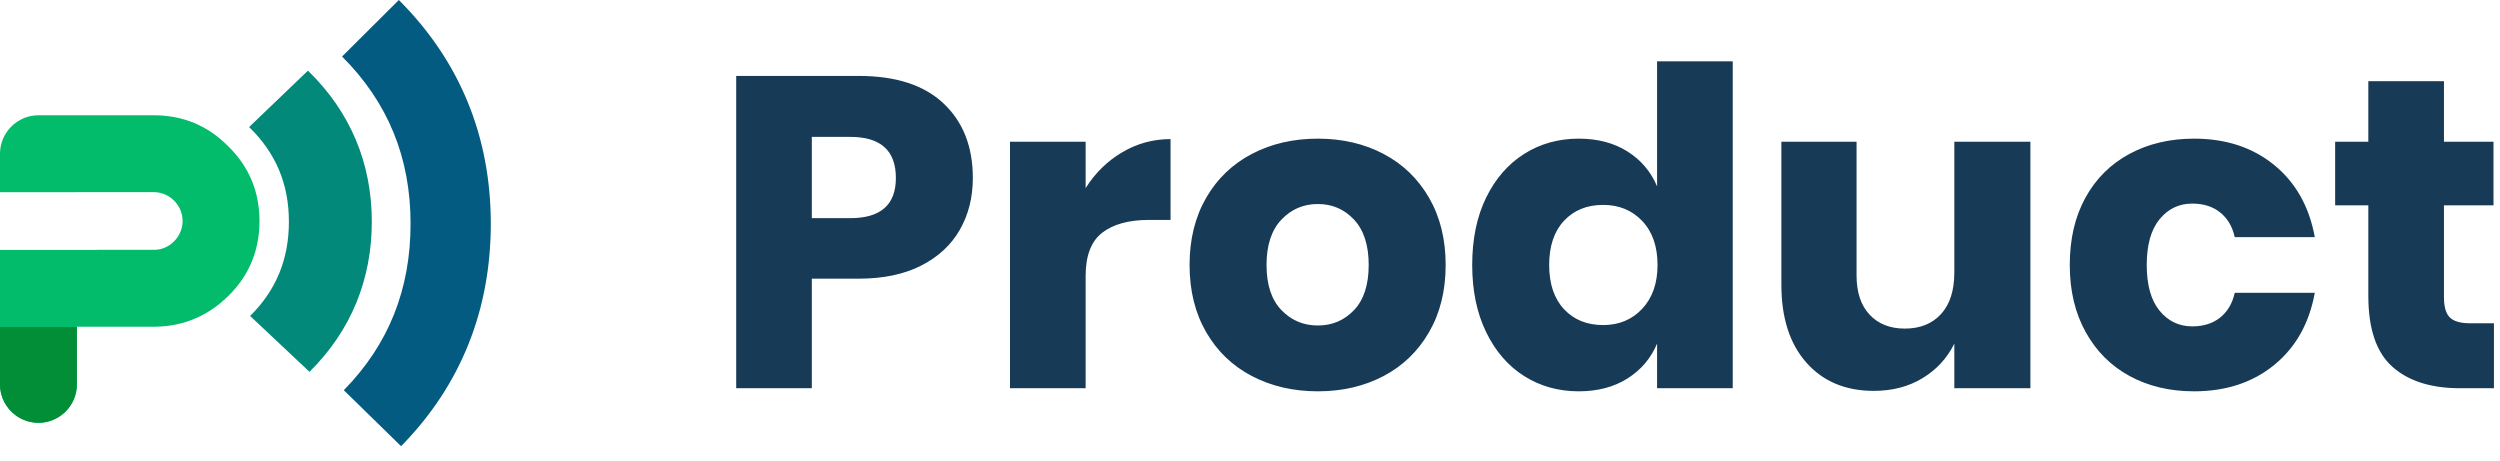
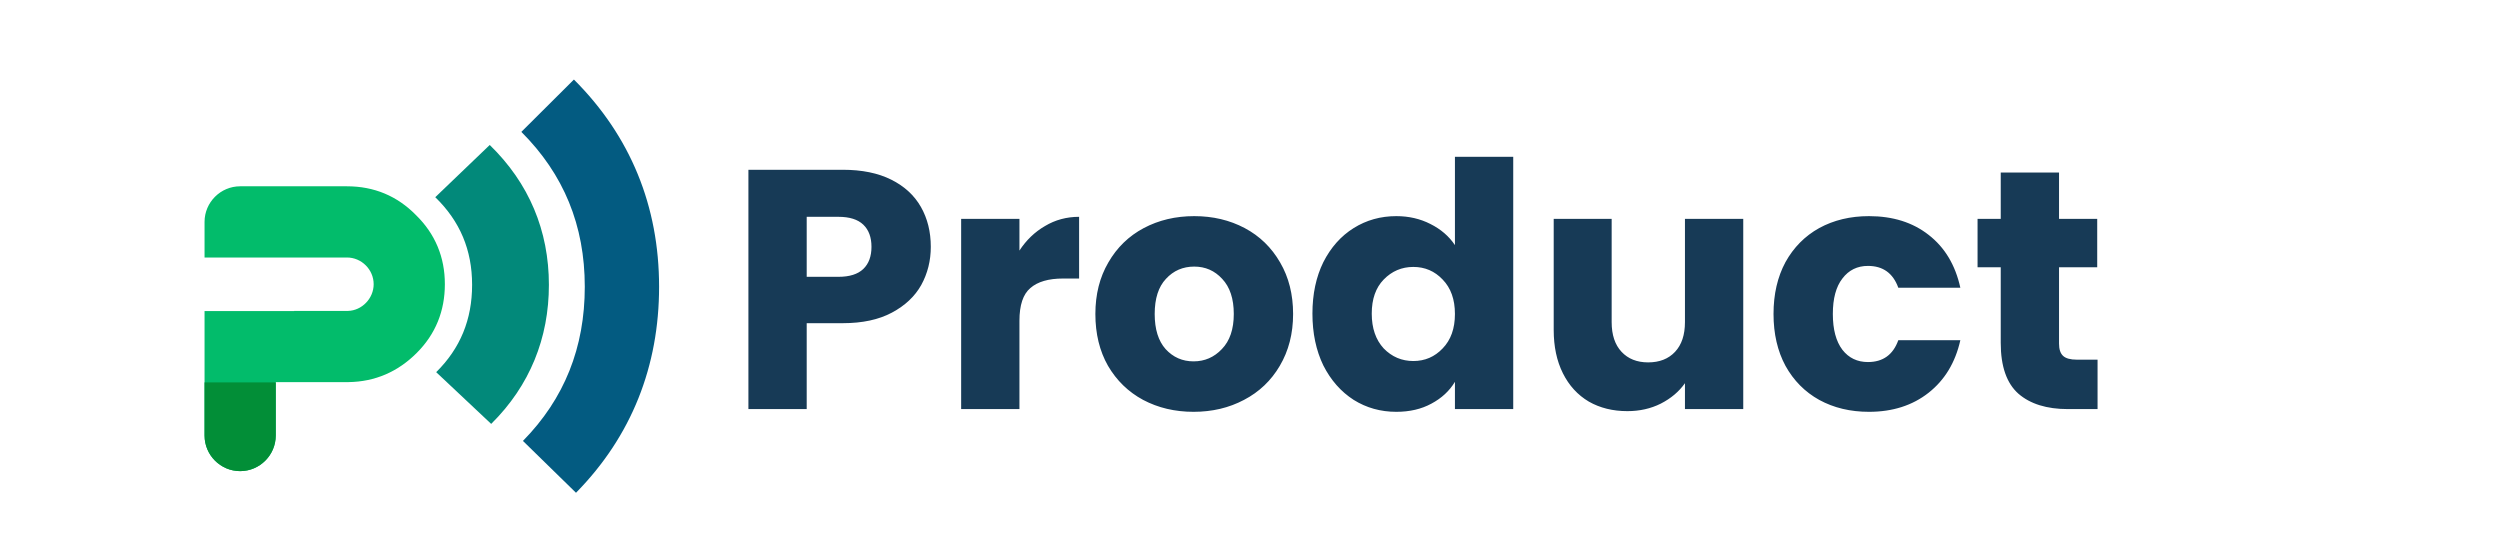
- <svg xmlns="http://www.w3.org/2000/svg" width="163" height="30" viewBox="0 0 163 30" fill="none">
-   <path fill-rule="evenodd" clip-rule="evenodd" d="M106.11 9.875C105.226 9.318 104.168 9.04 102.938 9.04C101.611 9.04 100.424 9.371 99.376 10.034C98.328 10.696 97.502 11.646 96.896 12.885C96.29 14.123 95.988 15.587 95.988 17.277C95.988 18.947 96.29 20.406 96.896 21.654C97.502 22.902 98.328 23.858 99.376 24.52C100.424 25.182 101.611 25.514 102.938 25.514C104.168 25.514 105.226 25.235 106.11 24.678C106.994 24.122 107.638 23.363 108.042 22.403V25.312H112.974V4H108.042V12.15C107.638 11.19 106.994 10.432 106.11 9.875ZM52.931 25.312V18.17H55.988C57.584 18.17 58.94 17.886 60.055 17.32C61.17 16.754 62.011 15.976 62.578 14.987C63.145 13.998 63.429 12.87 63.429 11.603C63.429 9.568 62.794 7.95 61.525 6.75C60.256 5.55 58.411 4.95 55.988 4.95H48V25.312H52.931ZM58.411 11.603C58.411 13.35 57.421 14.224 55.44 14.224H52.931V8.925H55.44C57.421 8.925 58.411 9.818 58.411 11.603ZM70.783 12.266C71.398 11.286 72.191 10.509 73.162 9.933C74.133 9.357 75.185 9.069 76.32 9.069V14.339H74.906C73.599 14.339 72.585 14.618 71.864 15.174C71.143 15.731 70.783 16.672 70.783 17.997V25.312H65.851V9.242H70.783V12.266ZM90.206 10.034C88.946 9.371 87.519 9.04 85.923 9.04C84.327 9.04 82.895 9.371 81.626 10.034C80.357 10.696 79.362 11.651 78.641 12.899C77.92 14.147 77.56 15.606 77.56 17.277C77.56 18.947 77.92 20.406 78.641 21.654C79.362 22.902 80.357 23.858 81.626 24.52C82.895 25.182 84.327 25.514 85.923 25.514C87.519 25.514 88.946 25.182 90.206 24.52C91.465 23.858 92.455 22.902 93.176 21.654C93.897 20.406 94.257 18.947 94.257 17.277C94.257 15.606 93.897 14.147 93.176 12.899C92.455 11.651 91.465 10.696 90.206 10.034ZM85.923 13.302C84.981 13.302 84.188 13.643 83.544 14.325C82.9 15.006 82.578 15.99 82.578 17.277C82.578 18.563 82.9 19.542 83.544 20.214C84.188 20.886 84.981 21.222 85.923 21.222C86.865 21.222 87.653 20.886 88.288 20.214C88.922 19.542 89.239 18.563 89.239 17.277C89.239 15.99 88.922 15.006 88.288 14.325C87.653 13.643 86.865 13.302 85.923 13.302ZM104.524 13.36C103.466 13.36 102.616 13.706 101.972 14.397C101.328 15.088 101.006 16.048 101.006 17.277C101.006 18.506 101.328 19.466 101.972 20.157C102.616 20.848 103.466 21.194 104.524 21.194C105.562 21.194 106.413 20.838 107.076 20.128C107.739 19.418 108.071 18.467 108.071 17.277C108.071 16.067 107.739 15.112 107.076 14.411C106.413 13.71 105.562 13.36 104.524 13.36ZM127.422 25.312H132.382V9.242H127.422V17.766C127.422 18.938 127.133 19.84 126.557 20.474C125.98 21.107 125.192 21.424 124.192 21.424C123.231 21.424 122.466 21.122 121.899 20.517C121.332 19.912 121.048 19.062 121.048 17.968V9.242H116.146V18.573C116.146 20.723 116.689 22.413 117.775 23.642C118.862 24.87 120.327 25.485 122.173 25.485C123.384 25.485 124.447 25.206 125.36 24.65C126.273 24.093 126.96 23.344 127.422 22.403V25.312ZM143.052 9.04C145.129 9.04 146.869 9.611 148.272 10.754C149.676 11.896 150.56 13.466 150.925 15.462H145.706C145.552 14.771 145.235 14.234 144.754 13.85C144.273 13.466 143.668 13.274 142.937 13.274C142.072 13.274 141.361 13.614 140.803 14.296C140.245 14.978 139.967 15.971 139.967 17.277C139.967 18.582 140.245 19.576 140.803 20.258C141.361 20.939 142.072 21.28 142.937 21.28C143.668 21.28 144.273 21.088 144.754 20.704C145.235 20.32 145.552 19.782 145.706 19.091H150.925C150.56 21.088 149.676 22.658 148.272 23.8C146.869 24.942 145.129 25.514 143.052 25.514C141.476 25.514 140.077 25.182 138.856 24.52C137.636 23.858 136.679 22.902 135.987 21.654C135.295 20.406 134.949 18.947 134.949 17.277C134.949 15.587 135.29 14.123 135.972 12.885C136.655 11.646 137.611 10.696 138.842 10.034C140.072 9.371 141.476 9.04 143.052 9.04ZM162.605 25.312V21.078H161.048C160.433 21.078 159.995 20.954 159.736 20.704C159.476 20.454 159.346 20.013 159.346 19.379V13.389H162.576V9.242H159.346V5.296H154.415V9.242H152.252V13.389H154.415V19.293C154.415 21.443 154.939 22.984 155.987 23.915C157.034 24.846 158.5 25.312 160.384 25.312H162.605Z" fill="#173A56" />
-   <path fill-rule="evenodd" clip-rule="evenodd" d="M2.506 27.567C1.128 27.567 1.28656e-07 26.439 1.19284e-07 25.06L5.97072e-08 16.297L6.309 16.297L6.309 16.288L10.101 16.288C11.079 16.263 11.906 15.411 11.906 14.408C11.906 13.38 11.053 12.528 10.026 12.528L5.013 12.528L5.013 12.53L3.40913e-08 12.53L1.70406e-08 10.022C7.66834e-09 8.643 1.128 7.515 2.506 7.515L10.026 7.515C11.931 7.515 13.56 8.192 14.888 9.545C16.242 10.874 16.919 12.503 16.919 14.408C16.919 16.288 16.267 17.917 14.938 19.245C13.61 20.574 12.006 21.276 10.126 21.301L5.013 21.301L5.013 25.06C5.013 26.439 3.885 27.567 2.506 27.567Z" fill="#02BC6B" />
-   <path fill-rule="evenodd" clip-rule="evenodd" d="M20.078 4.606C22.847 7.296 24.242 10.646 24.242 14.454C24.242 18.198 22.905 21.545 20.179 24.243L16.308 20.601C18.004 18.923 18.836 16.903 18.836 14.454C18.836 11.987 17.979 9.97 16.242 8.283L20.078 4.606Z" fill="#02897A" />
-   <path fill-rule="evenodd" clip-rule="evenodd" d="M26.004 -2.51649e-08C29.993 3.982 32 8.92 32 14.587C32 20.166 30.074 25.1 26.151 29.091L22.415 25.441C25.337 22.468 26.769 18.863 26.769 14.587C26.769 10.269 25.289 6.666 22.303 3.685L26.004 -2.51649e-08Z" fill="#035B81" />
-   <path fill-rule="evenodd" clip-rule="evenodd" d="M0 21.322L5.013 21.322L5.013 25.061C5.013 26.439 3.885 27.567 2.506 27.567C1.128 27.567 3.47915e-08 26.439 2.54192e-08 25.061L0 21.322Z" fill="#028E37" />
+ <svg xmlns="http://www.w3.org/2000/svg" width="220" height="48" viewBox="0 0 220 48" fill="none">
+   <path d="M81.91 21.72C81.91 22.94 81.63 24.06 81.07 25.08C80.51 26.08 79.65 26.89 78.49 27.51C77.33 28.13 75.89 28.44 74.17 28.44H70.99V36H65.86V14.94H74.17C75.85 14.94 77.27 15.23 78.43 15.81C79.59 16.39 80.46 17.19 81.04 18.21C81.62 19.23 81.91 20.4 81.91 21.72ZM73.78 24.36C74.76 24.36 75.49 24.13 75.97 23.67C76.45 23.21 76.69 22.56 76.69 21.72C76.69 20.88 76.45 20.23 75.97 19.77C75.49 19.31 74.76 19.08 73.78 19.08H70.99V24.36H73.78ZM89.711 22.05C90.311 21.13 91.061 20.41 91.961 19.89C92.861 19.35 93.861 19.08 94.961 19.08V24.51H93.551C92.271 24.51 91.311 24.79 90.671 25.35C90.031 25.89 89.711 26.85 89.711 28.23V36H84.581V19.26H89.711V22.05ZM105.033 36.24C103.393 36.24 101.913 35.89 100.593 35.19C99.293 34.49 98.263 33.49 97.503 32.19C96.763 30.89 96.393 29.37 96.393 27.63C96.393 25.91 96.773 24.4 97.533 23.1C98.293 21.78 99.333 20.77 100.653 20.07C101.973 19.37 103.453 19.02 105.093 19.02C106.733 19.02 108.213 19.37 109.533 20.07C110.853 20.77 111.893 21.78 112.653 23.1C113.413 24.4 113.793 25.91 113.793 27.63C113.793 29.35 113.403 30.87 112.623 32.19C111.863 33.49 110.813 34.49 109.473 35.19C108.153 35.89 106.673 36.24 105.033 36.24ZM105.033 31.8C106.013 31.8 106.843 31.44 107.523 30.72C108.223 30 108.573 28.97 108.573 27.63C108.573 26.29 108.233 25.26 107.553 24.54C106.893 23.82 106.073 23.46 105.093 23.46C104.093 23.46 103.263 23.82 102.603 24.54C101.943 25.24 101.613 26.27 101.613 27.63C101.613 28.97 101.933 30 102.573 30.72C103.233 31.44 104.053 31.8 105.033 31.8ZM115.494 27.6C115.494 25.88 115.814 24.37 116.454 23.07C117.114 21.77 118.004 20.77 119.124 20.07C120.244 19.37 121.494 19.02 122.874 19.02C123.974 19.02 124.974 19.25 125.874 19.71C126.794 20.17 127.514 20.79 128.034 21.57V13.8H133.164V36H128.034V33.6C127.554 34.4 126.864 35.04 125.964 35.52C125.084 36 124.054 36.24 122.874 36.24C121.494 36.24 120.244 35.89 119.124 35.19C118.004 34.47 117.114 33.46 116.454 32.16C115.814 30.84 115.494 29.32 115.494 27.6ZM128.034 27.63C128.034 26.35 127.674 25.34 126.954 24.6C126.254 23.86 125.394 23.49 124.374 23.49C123.354 23.49 122.484 23.86 121.764 24.6C121.064 25.32 120.714 26.32 120.714 27.6C120.714 28.88 121.064 29.9 121.764 30.66C122.484 31.4 123.354 31.77 124.374 31.77C125.394 31.77 126.254 31.4 126.954 30.66C127.674 29.92 128.034 28.91 128.034 27.63ZM153.406 19.26V36H148.276V33.72C147.756 34.46 147.046 35.06 146.146 35.52C145.266 35.96 144.286 36.18 143.206 36.18C141.926 36.18 140.796 35.9 139.816 35.34C138.836 34.76 138.076 33.93 137.536 32.85C136.996 31.77 136.726 30.5 136.726 29.04V19.26H141.826V28.35C141.826 29.47 142.116 30.34 142.696 30.96C143.276 31.58 144.056 31.89 145.036 31.89C146.036 31.89 146.826 31.58 147.406 30.96C147.986 30.34 148.276 29.47 148.276 28.35V19.26H153.406ZM156.07 27.63C156.07 25.89 156.42 24.37 157.12 23.07C157.84 21.77 158.83 20.77 160.09 20.07C161.37 19.37 162.83 19.02 164.47 19.02C166.57 19.02 168.32 19.57 169.72 20.67C171.14 21.77 172.07 23.32 172.51 25.32H167.05C166.59 24.04 165.7 23.4 164.38 23.4C163.44 23.4 162.69 23.77 162.13 24.51C161.57 25.23 161.29 26.27 161.29 27.63C161.29 28.99 161.57 30.04 162.13 30.78C162.69 31.5 163.44 31.86 164.38 31.86C165.7 31.86 166.59 31.22 167.05 29.94H172.51C172.07 31.9 171.14 33.44 169.72 34.56C168.3 35.68 166.55 36.24 164.47 36.24C162.83 36.24 161.37 35.89 160.09 35.19C158.83 34.49 157.84 33.49 157.12 32.19C156.42 30.89 156.07 29.37 156.07 27.63ZM184.585 31.65V36H181.975C180.115 36 178.665 35.55 177.625 34.65C176.585 33.73 176.065 32.24 176.065 30.18V23.52H174.025V19.26H176.065V15.18H181.195V19.26H184.555V23.52H181.195V30.24C181.195 30.74 181.315 31.1 181.555 31.32C181.795 31.54 182.195 31.65 182.755 31.65H184.585Z" fill="#173A56" />
+   <path fill-rule="evenodd" clip-rule="evenodd" d="M21.133 41.459C19.41 41.459 18 40.049 18 38.326L18 27.372L25.886 27.372L25.886 27.36L30.626 27.36C31.848 27.328 32.882 26.263 32.882 25.01C32.882 23.726 31.817 22.66 30.532 22.66L24.266 22.66L24.266 22.662L18 22.662L18 19.527C18 17.804 19.41 16.394 21.133 16.394L30.532 16.394C32.913 16.394 34.95 17.24 36.61 18.932C38.302 20.592 39.148 22.629 39.148 25.01C39.148 27.36 38.334 29.396 36.673 31.057C35.013 32.717 33.007 33.595 30.658 33.626L24.266 33.626L24.266 38.326C24.266 40.049 22.856 41.459 21.133 41.459Z" fill="#02BC6B" />
+   <path fill-rule="evenodd" clip-rule="evenodd" d="M43.097 12.758C46.559 16.12 48.303 20.307 48.303 25.067C48.303 29.747 46.632 33.931 43.224 37.303L38.385 32.751C40.505 30.653 41.545 28.128 41.545 25.067C41.545 21.983 40.473 19.462 38.303 17.354L43.097 12.758Z" fill="#02897A" />
+   <path fill-rule="evenodd" clip-rule="evenodd" d="M50.505 7C55.491 11.978 58 18.15 58 25.234C58 32.207 55.592 38.375 50.688 43.364L46.019 38.801C49.672 35.085 51.461 30.578 51.461 25.234C51.461 19.836 49.611 15.333 45.879 11.606L50.505 7Z" fill="#035B81" />
+   <path fill-rule="evenodd" clip-rule="evenodd" d="M18 33.652L24.266 33.652L24.266 38.326C24.266 40.049 22.856 41.459 21.133 41.459C19.41 41.459 18 40.049 18 38.326L18 33.652Z" fill="#028E37" />
</svg>
